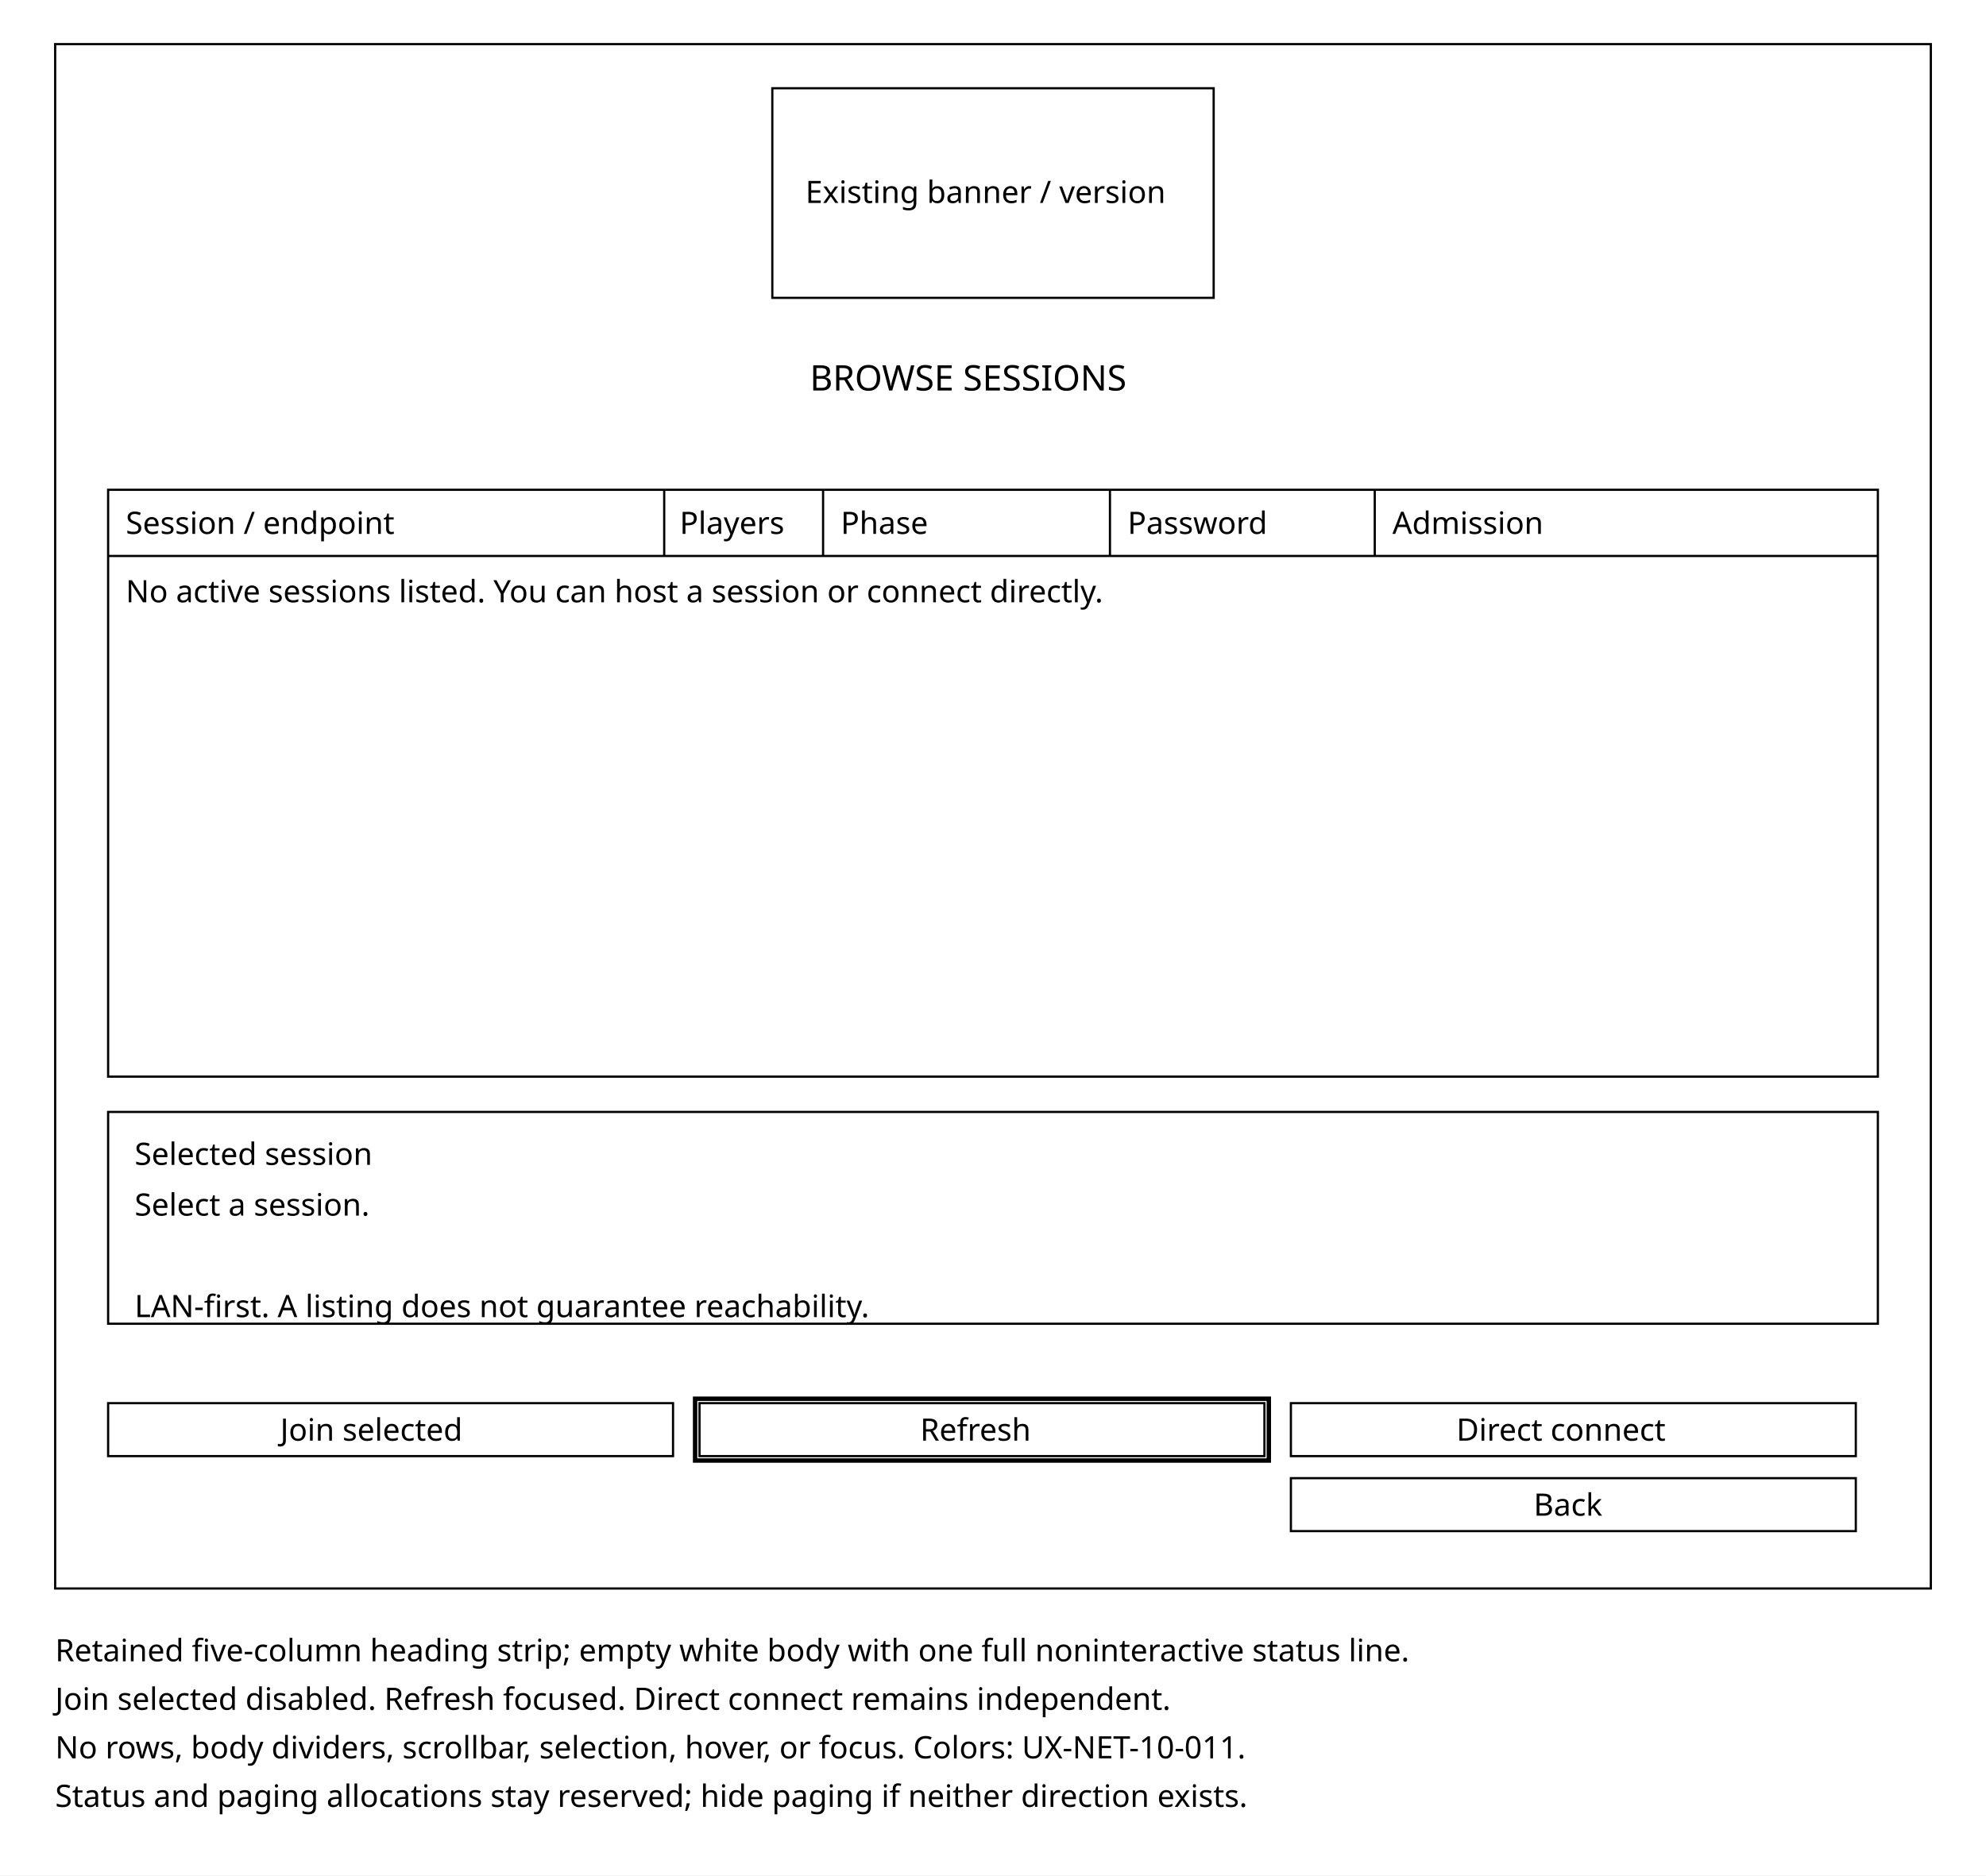
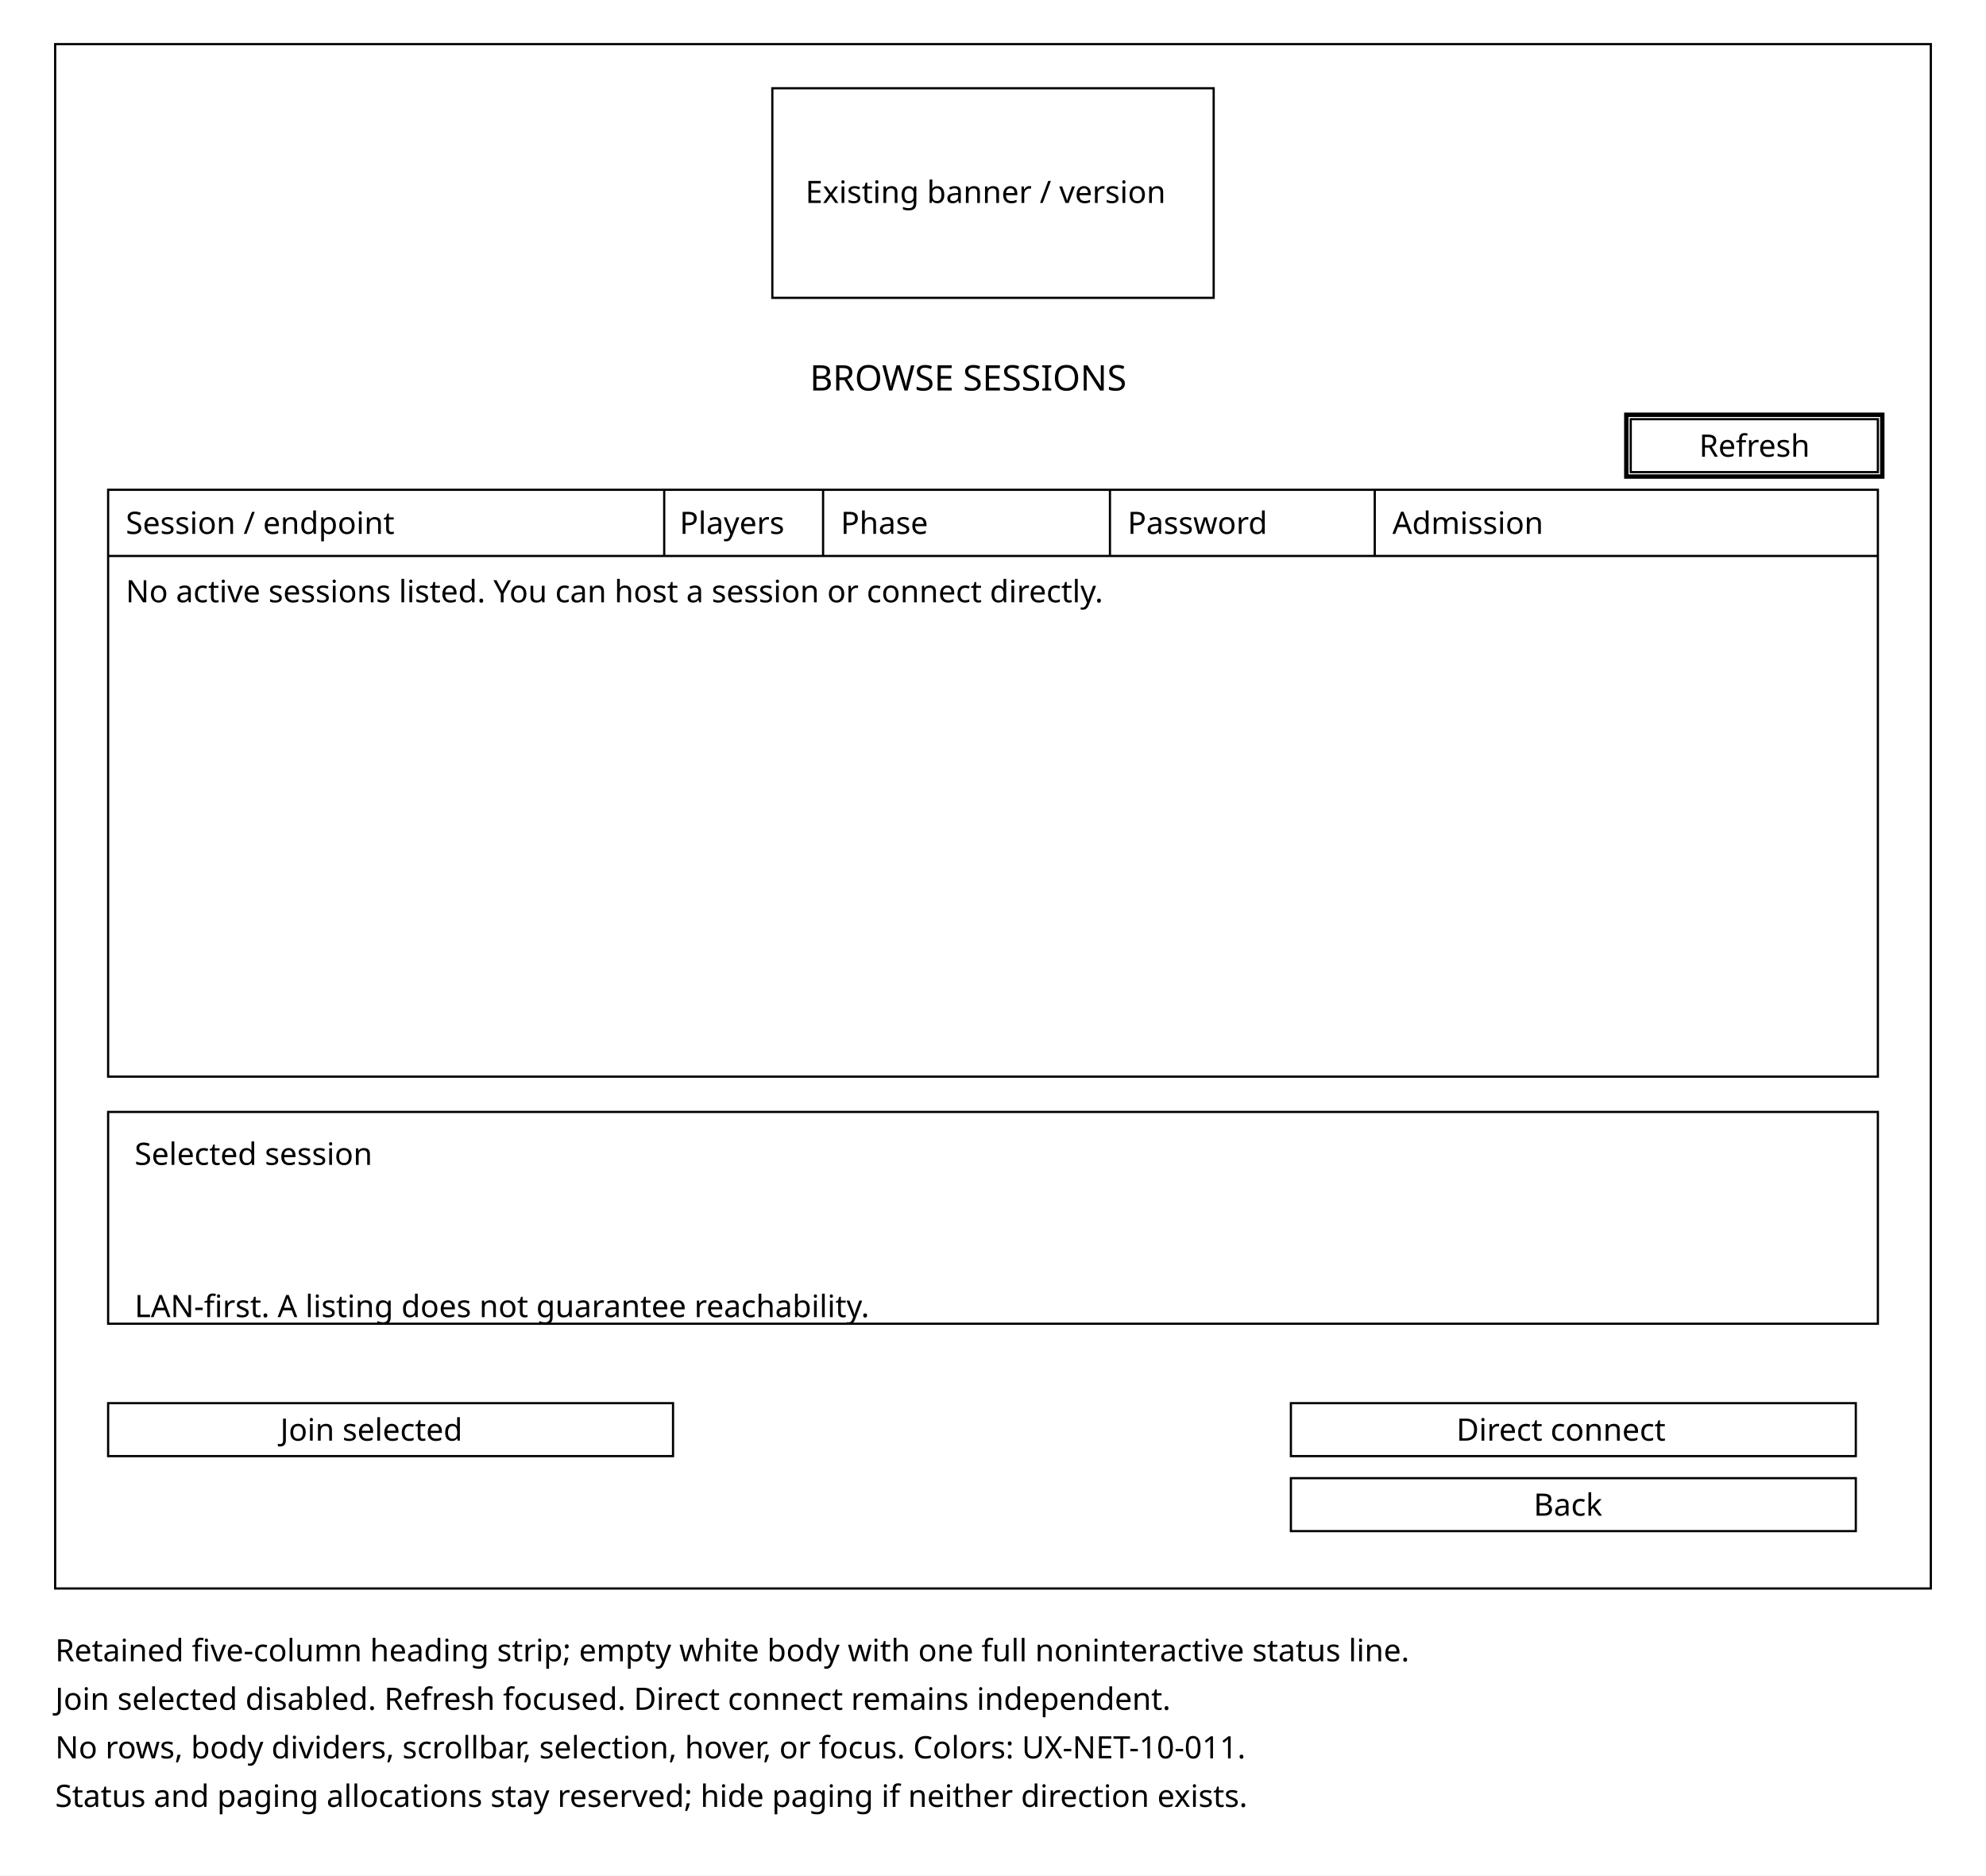
<svg xmlns="http://www.w3.org/2000/svg" width="900" height="850" viewBox="0 0 900 850">
  <rect width="900" height="850" fill="white" />
  <g fill="none" stroke="black">
    <rect x="25" y="20" width="850" height="700" />
    <rect x="350" y="40" width="200" height="95" />
    <rect x="49" y="222" width="802" height="266" />
    <path d="M49 252H851 M301 222V252 M373 222V252 M503 222V252 M623 222V252" />
    <rect x="49" y="504" width="802" height="96" />
    <rect x="49" y="636" width="256" height="24" />
-     <rect x="317" y="636" width="256" height="24" />
-     <rect x="315" y="634" width="260" height="28" stroke-width="2" />
+     <rect x="739" y="190" width="112" height="24" />
+     <rect x="737" y="188" width="116" height="28" stroke-width="2" />
    <rect x="585" y="636" width="256" height="24" />
    <rect x="585" y="670" width="256" height="24" />
  </g>
  <g fill="black" font-family="sans-serif" font-size="14">
    <text x="365" y="92">Existing banner / version</text>
    <text x="367" y="177" font-size="16">BROWSE SESSIONS</text>
    <text x="57" y="242">Session / endpoint</text>
    <text x="308" y="242">Players</text>
    <text x="381" y="242">Phase</text>
    <text x="511" y="242">Password</text>
    <text x="631" y="242">Admission</text>
    <text x="57" y="273">No active sessions listed. You can host a session or connect directly.</text>
    <text x="61" y="528">Selected session</text>
-     <text x="61" y="551">Select a session.</text>
    <text x="61" y="597">LAN-first. A listing does not guarantee reachability.</text>
    <text x="127" y="653">Join selected</text>
-     <text x="417" y="653">Refresh</text>
+     <text x="770" y="207">Refresh</text>
    <text x="660" y="653">Direct connect</text>
    <text x="695" y="687">Back</text>
    <text x="25" y="753">Retained five-column heading strip; empty white body with one full noninteractive status line.</text>
    <text x="25" y="775">Join selected disabled. Refresh focused. Direct connect remains independent.</text>
    <text x="25" y="797">No rows, body dividers, scrollbar, selection, hover, or focus. Colors: UX-NET-10-011.</text>
    <text x="25" y="819">Status and paging allocations stay reserved; hide paging if neither direction exists.</text>
  </g>
</svg>
